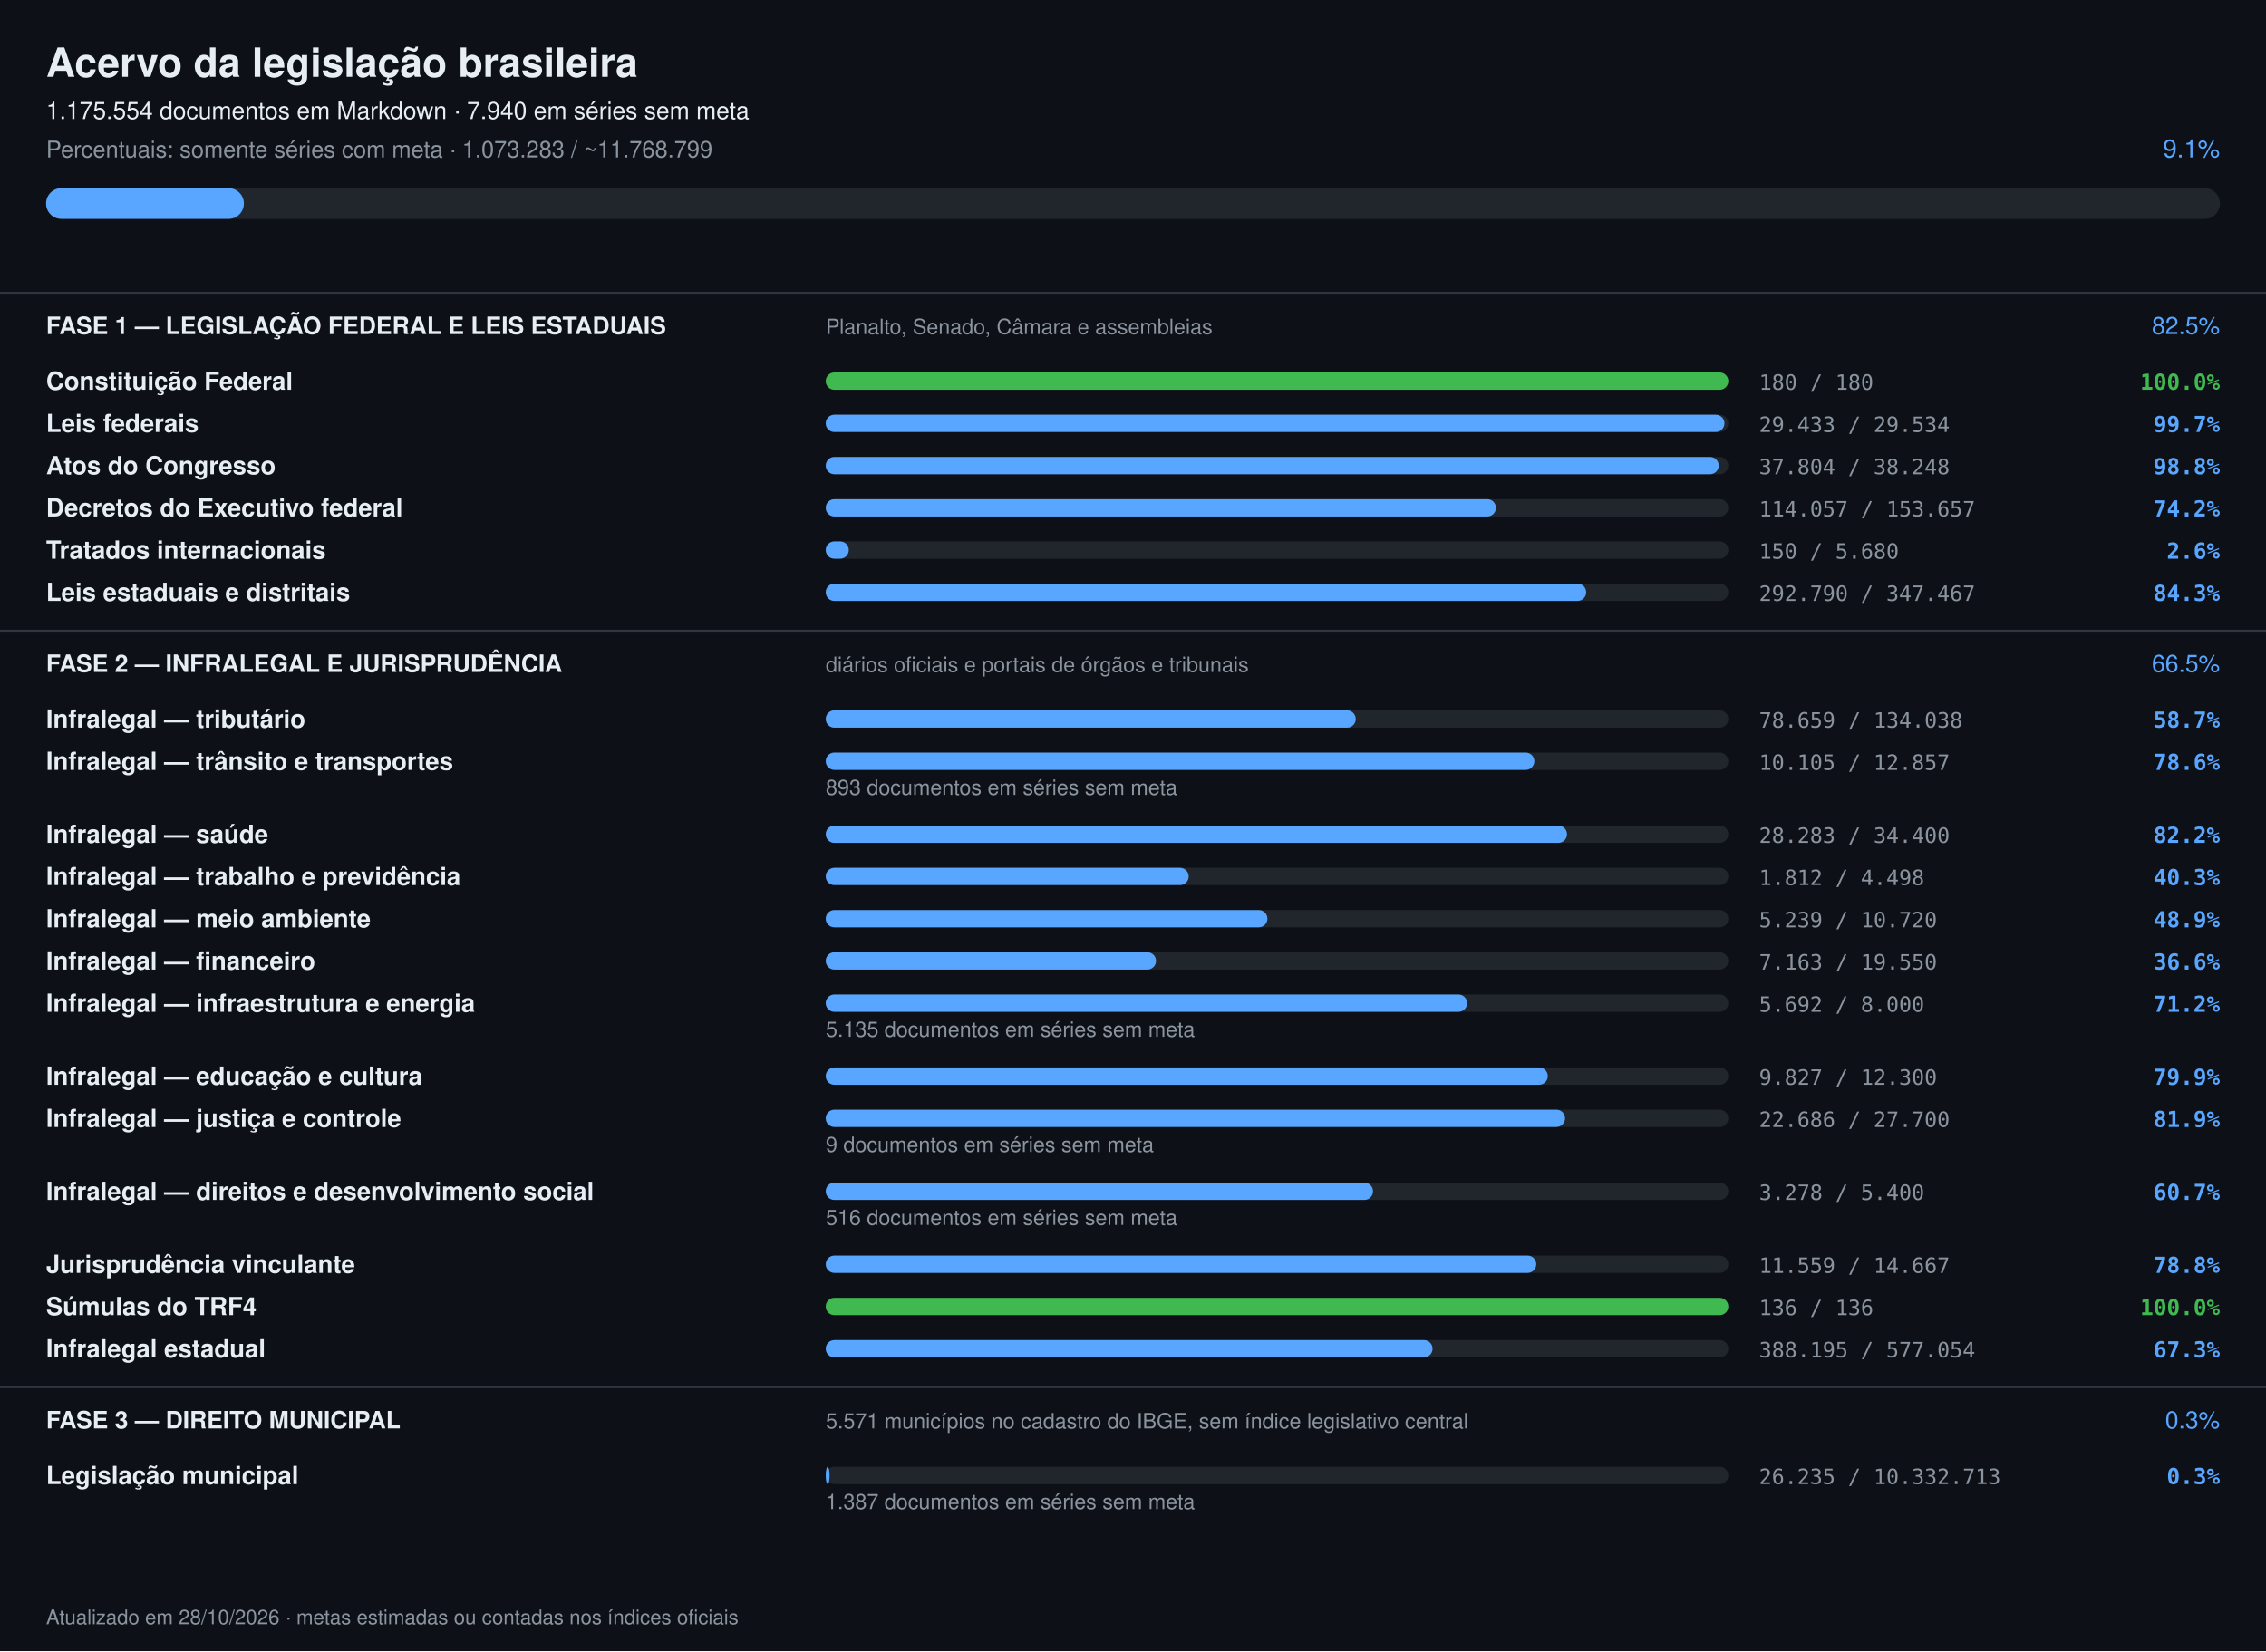
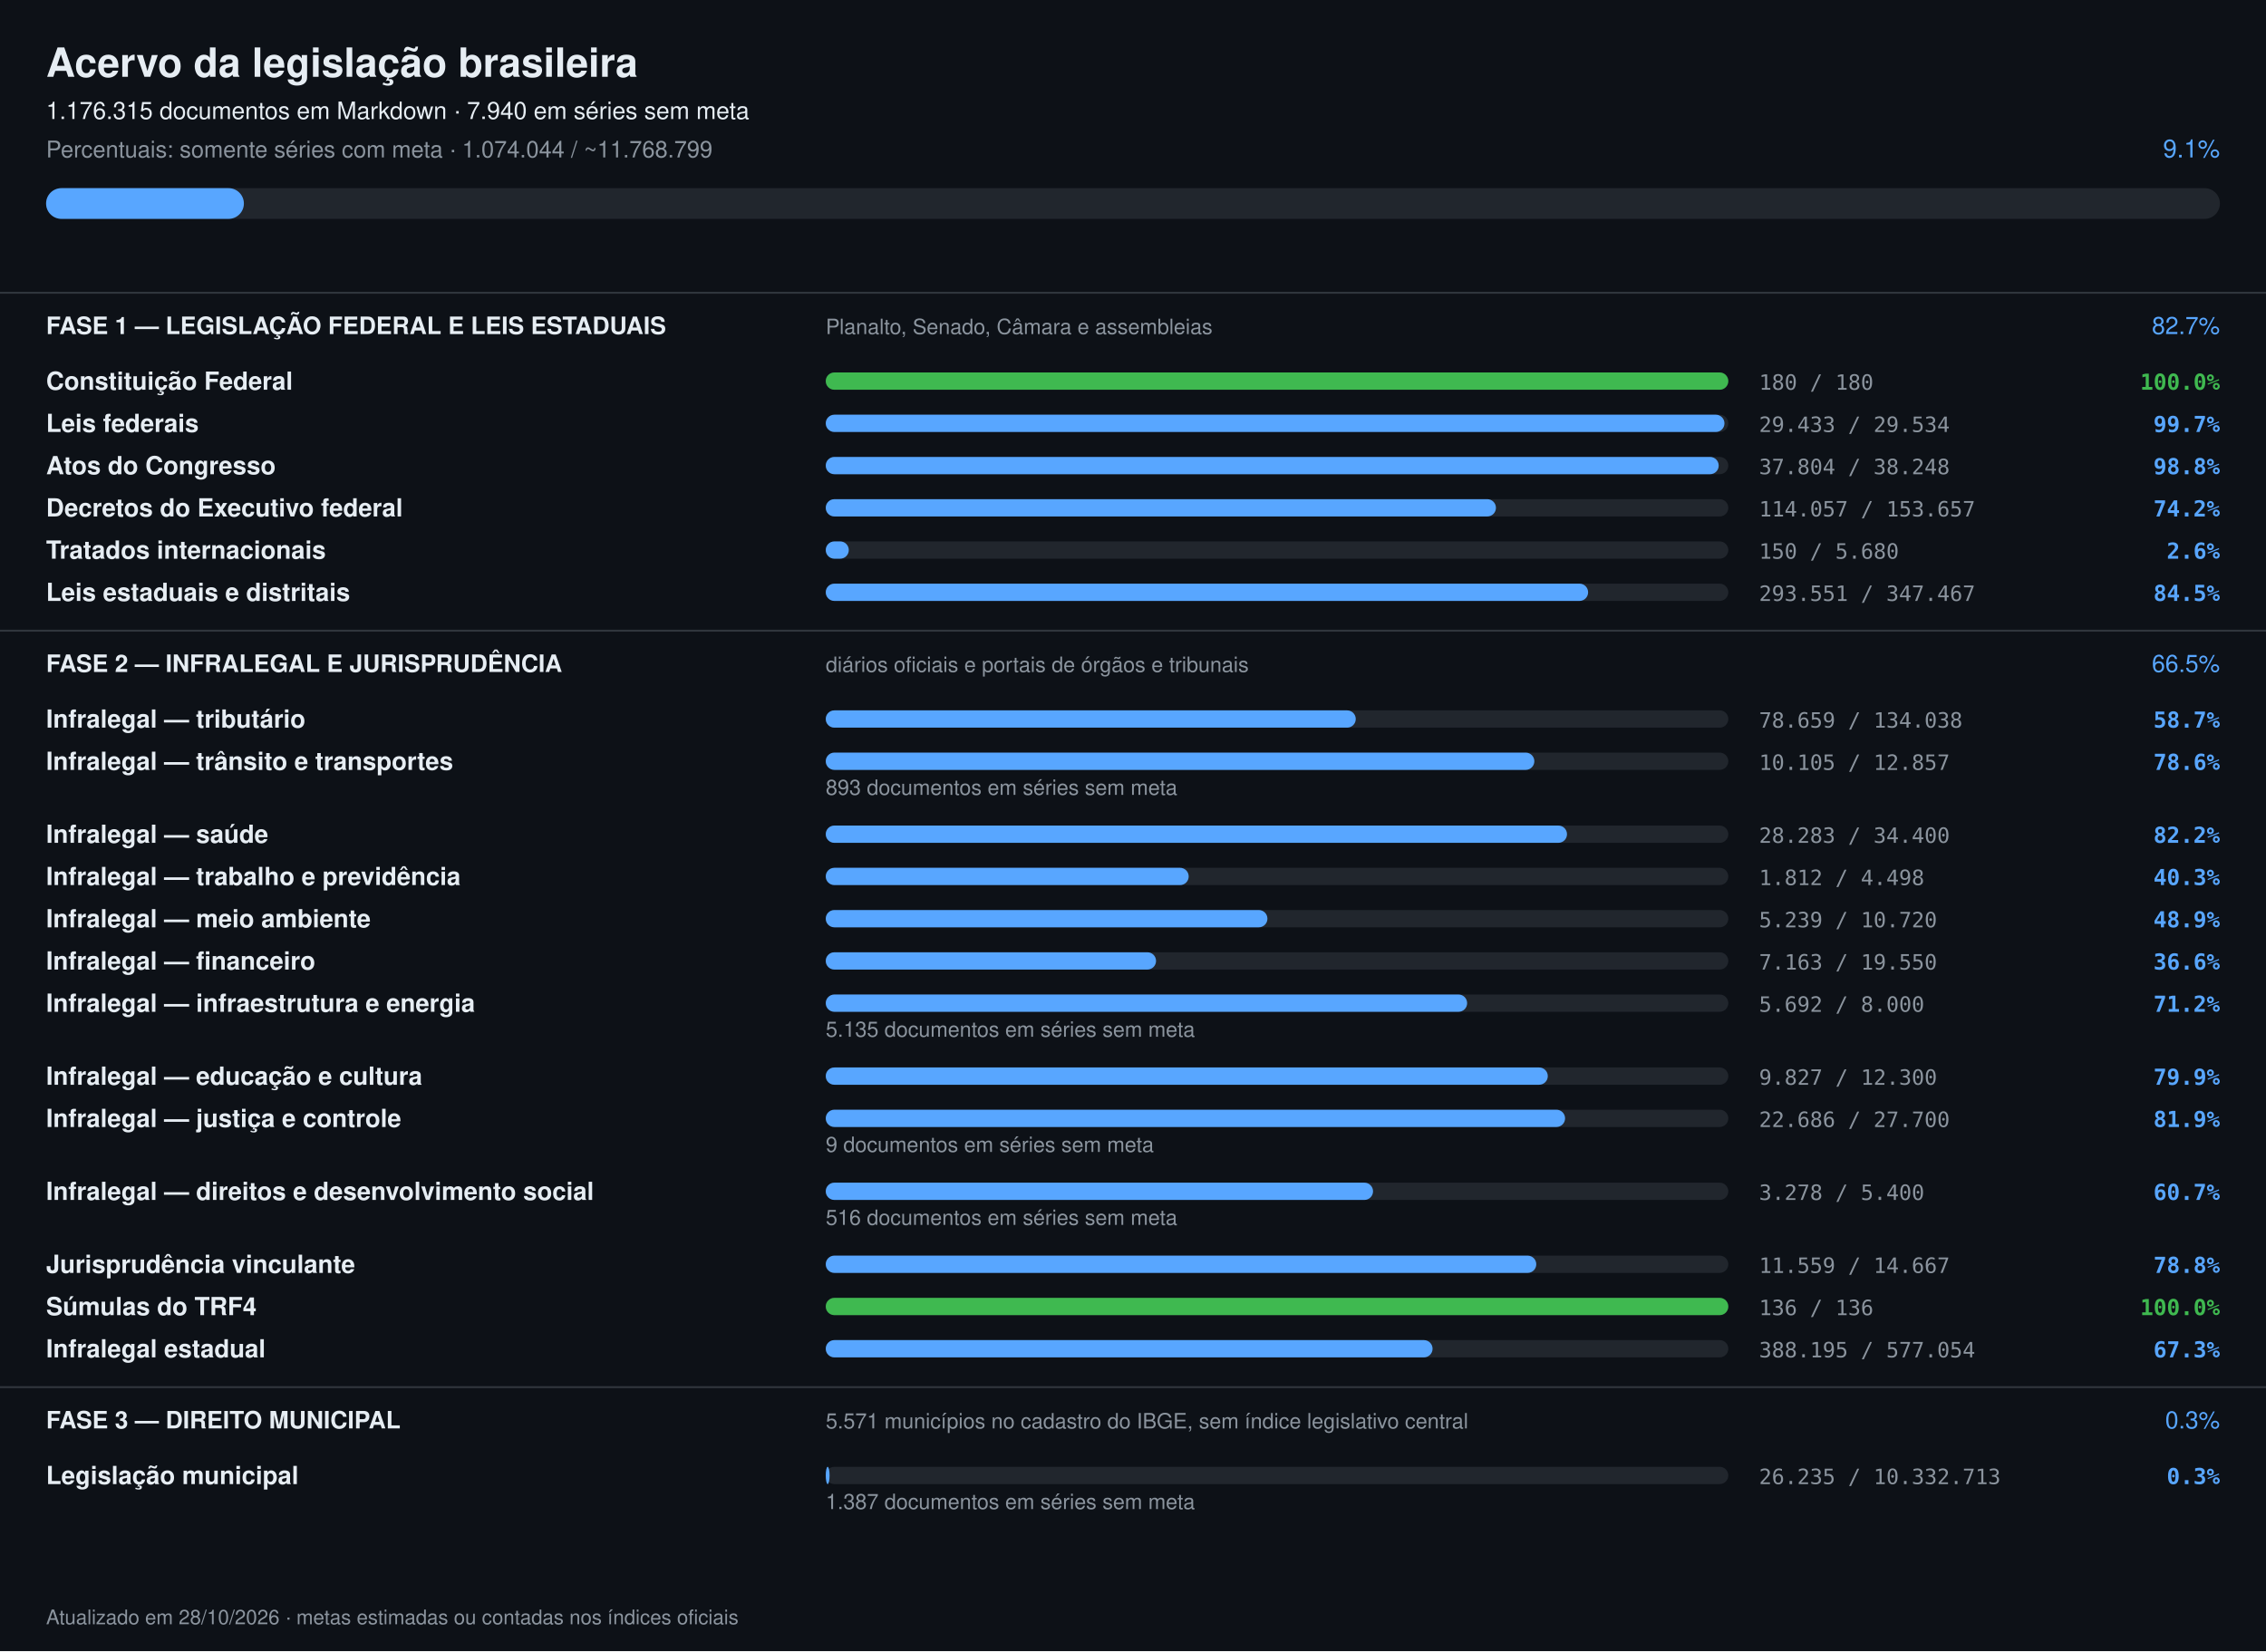
<svg xmlns="http://www.w3.org/2000/svg" width="1180" height="860" viewBox="0 0 1180 860" font-family="-apple-system,Segoe UI,Helvetica,Arial,sans-serif">
  <rect width="1180" height="860" fill="#0d1117" />
  <text x="24" y="40" font-size="21" font-weight="700" fill="#e6edf3">Acervo da legislação brasileira</text>
-   <text x="24" y="62" font-size="12.5" fill="#e6edf3">1.175.554 documentos em Markdown · 7.940 em séries sem meta</text>
-   <text x="24" y="82" font-size="12" fill="#8b949e">Percentuais: somente séries com meta · 1.073.283 / ~11.768.799</text>
+   <text x="24" y="62" font-size="12.5" fill="#e6edf3">1.176.315 documentos em Markdown · 7.940 em séries sem meta</text>
+   <text x="24" y="82" font-size="12" fill="#8b949e">Percentuais: somente séries com meta · 1.074.044 / ~11.768.799</text>
  <text x="1156" y="82" font-size="13" text-anchor="end" fill="#58a6ff">9.1%</text>
  <rect x="24" y="98" width="1132" height="16" rx="8" fill="#21262d" />
  <rect x="24" y="98" width="103" height="16" rx="8" fill="#58a6ff" />
  <rect x="0" y="152" width="1180" height="1" fill="#30363d" />
  <text x="24" y="174" font-size="12.5" font-weight="700" fill="#e6edf3">FASE 1 — LEGISLAÇÃO FEDERAL E LEIS ESTADUAIS</text>
  <text x="430" y="174" font-size="11" fill="#8b949e">Planalto, Senado, Câmara e assembleias</text>
-   <text x="1156" y="174" font-size="12.5" text-anchor="end" fill="#58a6ff">82.5%</text>
+   <text x="1156" y="174" font-size="12.5" text-anchor="end" fill="#58a6ff">82.7%</text>
  <text x="24" y="203" font-size="13" font-weight="600" fill="#e6edf3">Constituição Federal</text>
  <rect x="430" y="194" width="470" height="9" rx="4.5" fill="#21262d" />
  <rect x="430" y="194" width="470" height="9" rx="4.5" fill="#3fb950" />
  <text x="916" y="203" font-size="11" fill="#8b949e" font-family="ui-monospace,monospace">180 / 180</text>
  <text x="1156" y="203" font-size="11.5" text-anchor="end" font-weight="600" fill="#3fb950" font-family="ui-monospace,monospace">100.0%</text>
  <text x="24" y="225" font-size="13" font-weight="600" fill="#e6edf3">Leis federais</text>
  <rect x="430" y="216" width="470" height="9" rx="4.5" fill="#21262d" />
  <rect x="430" y="216" width="468" height="9" rx="4.5" fill="#58a6ff" />
  <text x="916" y="225" font-size="11" fill="#8b949e" font-family="ui-monospace,monospace">29.433 / 29.534</text>
  <text x="1156" y="225" font-size="11.5" text-anchor="end" font-weight="600" fill="#58a6ff" font-family="ui-monospace,monospace">99.7%</text>
  <text x="24" y="247" font-size="13" font-weight="600" fill="#e6edf3">Atos do Congresso</text>
  <rect x="430" y="238" width="470" height="9" rx="4.5" fill="#21262d" />
  <rect x="430" y="238" width="465" height="9" rx="4.5" fill="#58a6ff" />
  <text x="916" y="247" font-size="11" fill="#8b949e" font-family="ui-monospace,monospace">37.804 / 38.248</text>
  <text x="1156" y="247" font-size="11.5" text-anchor="end" font-weight="600" fill="#58a6ff" font-family="ui-monospace,monospace">98.8%</text>
  <text x="24" y="269" font-size="13" font-weight="600" fill="#e6edf3">Decretos do Executivo federal</text>
  <rect x="430" y="260" width="470" height="9" rx="4.5" fill="#21262d" />
  <rect x="430" y="260" width="349" height="9" rx="4.5" fill="#58a6ff" />
  <text x="916" y="269" font-size="11" fill="#8b949e" font-family="ui-monospace,monospace">114.057 / 153.657</text>
  <text x="1156" y="269" font-size="11.5" text-anchor="end" font-weight="600" fill="#58a6ff" font-family="ui-monospace,monospace">74.2%</text>
  <text x="24" y="291" font-size="13" font-weight="600" fill="#e6edf3">Tratados internacionais</text>
  <rect x="430" y="282" width="470" height="9" rx="4.5" fill="#21262d" />
  <rect x="430" y="282" width="12" height="9" rx="4.5" fill="#58a6ff" />
  <text x="916" y="291" font-size="11" fill="#8b949e" font-family="ui-monospace,monospace">150 / 5.680</text>
  <text x="1156" y="291" font-size="11.5" text-anchor="end" font-weight="600" fill="#58a6ff" font-family="ui-monospace,monospace">2.6%</text>
  <text x="24" y="313" font-size="13" font-weight="600" fill="#e6edf3">Leis estaduais e distritais</text>
  <rect x="430" y="304" width="470" height="9" rx="4.5" fill="#21262d" />
-   <rect x="430" y="304" width="396" height="9" rx="4.5" fill="#58a6ff" />
-   <text x="916" y="313" font-size="11" fill="#8b949e" font-family="ui-monospace,monospace">292.790 / 347.467</text>
-   <text x="1156" y="313" font-size="11.5" text-anchor="end" font-weight="600" fill="#58a6ff" font-family="ui-monospace,monospace">84.3%</text>
+   <rect x="430" y="304" width="397" height="9" rx="4.5" fill="#58a6ff" />
+   <text x="916" y="313" font-size="11" fill="#8b949e" font-family="ui-monospace,monospace">293.551 / 347.467</text>
+   <text x="1156" y="313" font-size="11.5" text-anchor="end" font-weight="600" fill="#58a6ff" font-family="ui-monospace,monospace">84.5%</text>
  <rect x="0" y="328" width="1180" height="1" fill="#30363d" />
  <text x="24" y="350" font-size="12.5" font-weight="700" fill="#e6edf3">FASE 2 — INFRALEGAL E JURISPRUDÊNCIA</text>
  <text x="430" y="350" font-size="11" fill="#8b949e">diários oficiais e portais de órgãos e tribunais</text>
  <text x="1156" y="350" font-size="12.5" text-anchor="end" fill="#58a6ff">66.5%</text>
  <text x="24" y="379" font-size="13" font-weight="600" fill="#e6edf3">Infralegal — tributário</text>
  <rect x="430" y="370" width="470" height="9" rx="4.5" fill="#21262d" />
  <rect x="430" y="370" width="276" height="9" rx="4.5" fill="#58a6ff" />
  <text x="916" y="379" font-size="11" fill="#8b949e" font-family="ui-monospace,monospace">78.659 / 134.038</text>
  <text x="1156" y="379" font-size="11.5" text-anchor="end" font-weight="600" fill="#58a6ff" font-family="ui-monospace,monospace">58.7%</text>
  <text x="24" y="401" font-size="13" font-weight="600" fill="#e6edf3">Infralegal — trânsito e transportes</text>
  <rect x="430" y="392" width="470" height="9" rx="4.5" fill="#21262d" />
  <rect x="430" y="392" width="369" height="9" rx="4.5" fill="#58a6ff" />
  <text x="916" y="401" font-size="11" fill="#8b949e" font-family="ui-monospace,monospace">10.105 / 12.857</text>
  <text x="1156" y="401" font-size="11.5" text-anchor="end" font-weight="600" fill="#58a6ff" font-family="ui-monospace,monospace">78.6%</text>
  <text x="430" y="414" font-size="11" fill="#8b949e">893 documentos em séries sem meta</text>
  <text x="24" y="439" font-size="13" font-weight="600" fill="#e6edf3">Infralegal — saúde</text>
  <rect x="430" y="430" width="470" height="9" rx="4.5" fill="#21262d" />
  <rect x="430" y="430" width="386" height="9" rx="4.5" fill="#58a6ff" />
  <text x="916" y="439" font-size="11" fill="#8b949e" font-family="ui-monospace,monospace">28.283 / 34.400</text>
  <text x="1156" y="439" font-size="11.5" text-anchor="end" font-weight="600" fill="#58a6ff" font-family="ui-monospace,monospace">82.2%</text>
  <text x="24" y="461" font-size="13" font-weight="600" fill="#e6edf3">Infralegal — trabalho e previdência</text>
  <rect x="430" y="452" width="470" height="9" rx="4.5" fill="#21262d" />
  <rect x="430" y="452" width="189" height="9" rx="4.5" fill="#58a6ff" />
  <text x="916" y="461" font-size="11" fill="#8b949e" font-family="ui-monospace,monospace">1.812 / 4.498</text>
  <text x="1156" y="461" font-size="11.5" text-anchor="end" font-weight="600" fill="#58a6ff" font-family="ui-monospace,monospace">40.3%</text>
  <text x="24" y="483" font-size="13" font-weight="600" fill="#e6edf3">Infralegal — meio ambiente</text>
  <rect x="430" y="474" width="470" height="9" rx="4.5" fill="#21262d" />
  <rect x="430" y="474" width="230" height="9" rx="4.5" fill="#58a6ff" />
  <text x="916" y="483" font-size="11" fill="#8b949e" font-family="ui-monospace,monospace">5.239 / 10.720</text>
  <text x="1156" y="483" font-size="11.5" text-anchor="end" font-weight="600" fill="#58a6ff" font-family="ui-monospace,monospace">48.9%</text>
  <text x="24" y="505" font-size="13" font-weight="600" fill="#e6edf3">Infralegal — financeiro</text>
  <rect x="430" y="496" width="470" height="9" rx="4.5" fill="#21262d" />
  <rect x="430" y="496" width="172" height="9" rx="4.5" fill="#58a6ff" />
  <text x="916" y="505" font-size="11" fill="#8b949e" font-family="ui-monospace,monospace">7.163 / 19.550</text>
  <text x="1156" y="505" font-size="11.5" text-anchor="end" font-weight="600" fill="#58a6ff" font-family="ui-monospace,monospace">36.6%</text>
  <text x="24" y="527" font-size="13" font-weight="600" fill="#e6edf3">Infralegal — infraestrutura e energia</text>
  <rect x="430" y="518" width="470" height="9" rx="4.5" fill="#21262d" />
  <rect x="430" y="518" width="334" height="9" rx="4.5" fill="#58a6ff" />
  <text x="916" y="527" font-size="11" fill="#8b949e" font-family="ui-monospace,monospace">5.692 / 8.000</text>
  <text x="1156" y="527" font-size="11.5" text-anchor="end" font-weight="600" fill="#58a6ff" font-family="ui-monospace,monospace">71.2%</text>
  <text x="430" y="540" font-size="11" fill="#8b949e">5.135 documentos em séries sem meta</text>
  <text x="24" y="565" font-size="13" font-weight="600" fill="#e6edf3">Infralegal — educação e cultura</text>
  <rect x="430" y="556" width="470" height="9" rx="4.5" fill="#21262d" />
  <rect x="430" y="556" width="376" height="9" rx="4.5" fill="#58a6ff" />
  <text x="916" y="565" font-size="11" fill="#8b949e" font-family="ui-monospace,monospace">9.827 / 12.300</text>
  <text x="1156" y="565" font-size="11.5" text-anchor="end" font-weight="600" fill="#58a6ff" font-family="ui-monospace,monospace">79.9%</text>
  <text x="24" y="587" font-size="13" font-weight="600" fill="#e6edf3">Infralegal — justiça e controle</text>
  <rect x="430" y="578" width="470" height="9" rx="4.5" fill="#21262d" />
  <rect x="430" y="578" width="385" height="9" rx="4.5" fill="#58a6ff" />
  <text x="916" y="587" font-size="11" fill="#8b949e" font-family="ui-monospace,monospace">22.686 / 27.700</text>
  <text x="1156" y="587" font-size="11.5" text-anchor="end" font-weight="600" fill="#58a6ff" font-family="ui-monospace,monospace">81.9%</text>
  <text x="430" y="600" font-size="11" fill="#8b949e">9 documentos em séries sem meta</text>
  <text x="24" y="625" font-size="13" font-weight="600" fill="#e6edf3">Infralegal — direitos e desenvolvimento social</text>
  <rect x="430" y="616" width="470" height="9" rx="4.5" fill="#21262d" />
  <rect x="430" y="616" width="285" height="9" rx="4.5" fill="#58a6ff" />
  <text x="916" y="625" font-size="11" fill="#8b949e" font-family="ui-monospace,monospace">3.278 / 5.400</text>
  <text x="1156" y="625" font-size="11.5" text-anchor="end" font-weight="600" fill="#58a6ff" font-family="ui-monospace,monospace">60.7%</text>
  <text x="430" y="638" font-size="11" fill="#8b949e">516 documentos em séries sem meta</text>
  <text x="24" y="663" font-size="13" font-weight="600" fill="#e6edf3">Jurisprudência vinculante</text>
  <rect x="430" y="654" width="470" height="9" rx="4.5" fill="#21262d" />
  <rect x="430" y="654" width="370" height="9" rx="4.5" fill="#58a6ff" />
  <text x="916" y="663" font-size="11" fill="#8b949e" font-family="ui-monospace,monospace">11.559 / 14.667</text>
  <text x="1156" y="663" font-size="11.5" text-anchor="end" font-weight="600" fill="#58a6ff" font-family="ui-monospace,monospace">78.8%</text>
  <text x="24" y="685" font-size="13" font-weight="600" fill="#e6edf3">Súmulas do TRF4</text>
  <rect x="430" y="676" width="470" height="9" rx="4.5" fill="#21262d" />
  <rect x="430" y="676" width="470" height="9" rx="4.5" fill="#3fb950" />
  <text x="916" y="685" font-size="11" fill="#8b949e" font-family="ui-monospace,monospace">136 / 136</text>
  <text x="1156" y="685" font-size="11.5" text-anchor="end" font-weight="600" fill="#3fb950" font-family="ui-monospace,monospace">100.0%</text>
  <text x="24" y="707" font-size="13" font-weight="600" fill="#e6edf3">Infralegal estadual</text>
  <rect x="430" y="698" width="470" height="9" rx="4.5" fill="#21262d" />
  <rect x="430" y="698" width="316" height="9" rx="4.5" fill="#58a6ff" />
  <text x="916" y="707" font-size="11" fill="#8b949e" font-family="ui-monospace,monospace">388.195 / 577.054</text>
  <text x="1156" y="707" font-size="11.5" text-anchor="end" font-weight="600" fill="#58a6ff" font-family="ui-monospace,monospace">67.3%</text>
  <rect x="0" y="722" width="1180" height="1" fill="#30363d" />
  <text x="24" y="744" font-size="12.5" font-weight="700" fill="#e6edf3">FASE 3 — DIREITO MUNICIPAL</text>
  <text x="430" y="744" font-size="11" fill="#8b949e">5.571 municípios no cadastro do IBGE, sem índice legislativo central</text>
  <text x="1156" y="744" font-size="12.5" text-anchor="end" fill="#58a6ff">0.3%</text>
  <text x="24" y="773" font-size="13" font-weight="600" fill="#e6edf3">Legislação municipal</text>
  <rect x="430" y="764" width="470" height="9" rx="4.5" fill="#21262d" />
  <rect x="430" y="764" width="2" height="9" rx="4.5" fill="#58a6ff" />
  <text x="916" y="773" font-size="11" fill="#8b949e" font-family="ui-monospace,monospace">26.235 / 10.332.713</text>
  <text x="1156" y="773" font-size="11.5" text-anchor="end" font-weight="600" fill="#58a6ff" font-family="ui-monospace,monospace">0.3%</text>
  <text x="430" y="786" font-size="11" fill="#8b949e">1.387 documentos em séries sem meta</text>
  <text x="24" y="846" font-size="10.5" fill="#8b949e">Atualizado em 28/10/2026 · metas estimadas ou contadas nos índices oficiais</text>
</svg>
